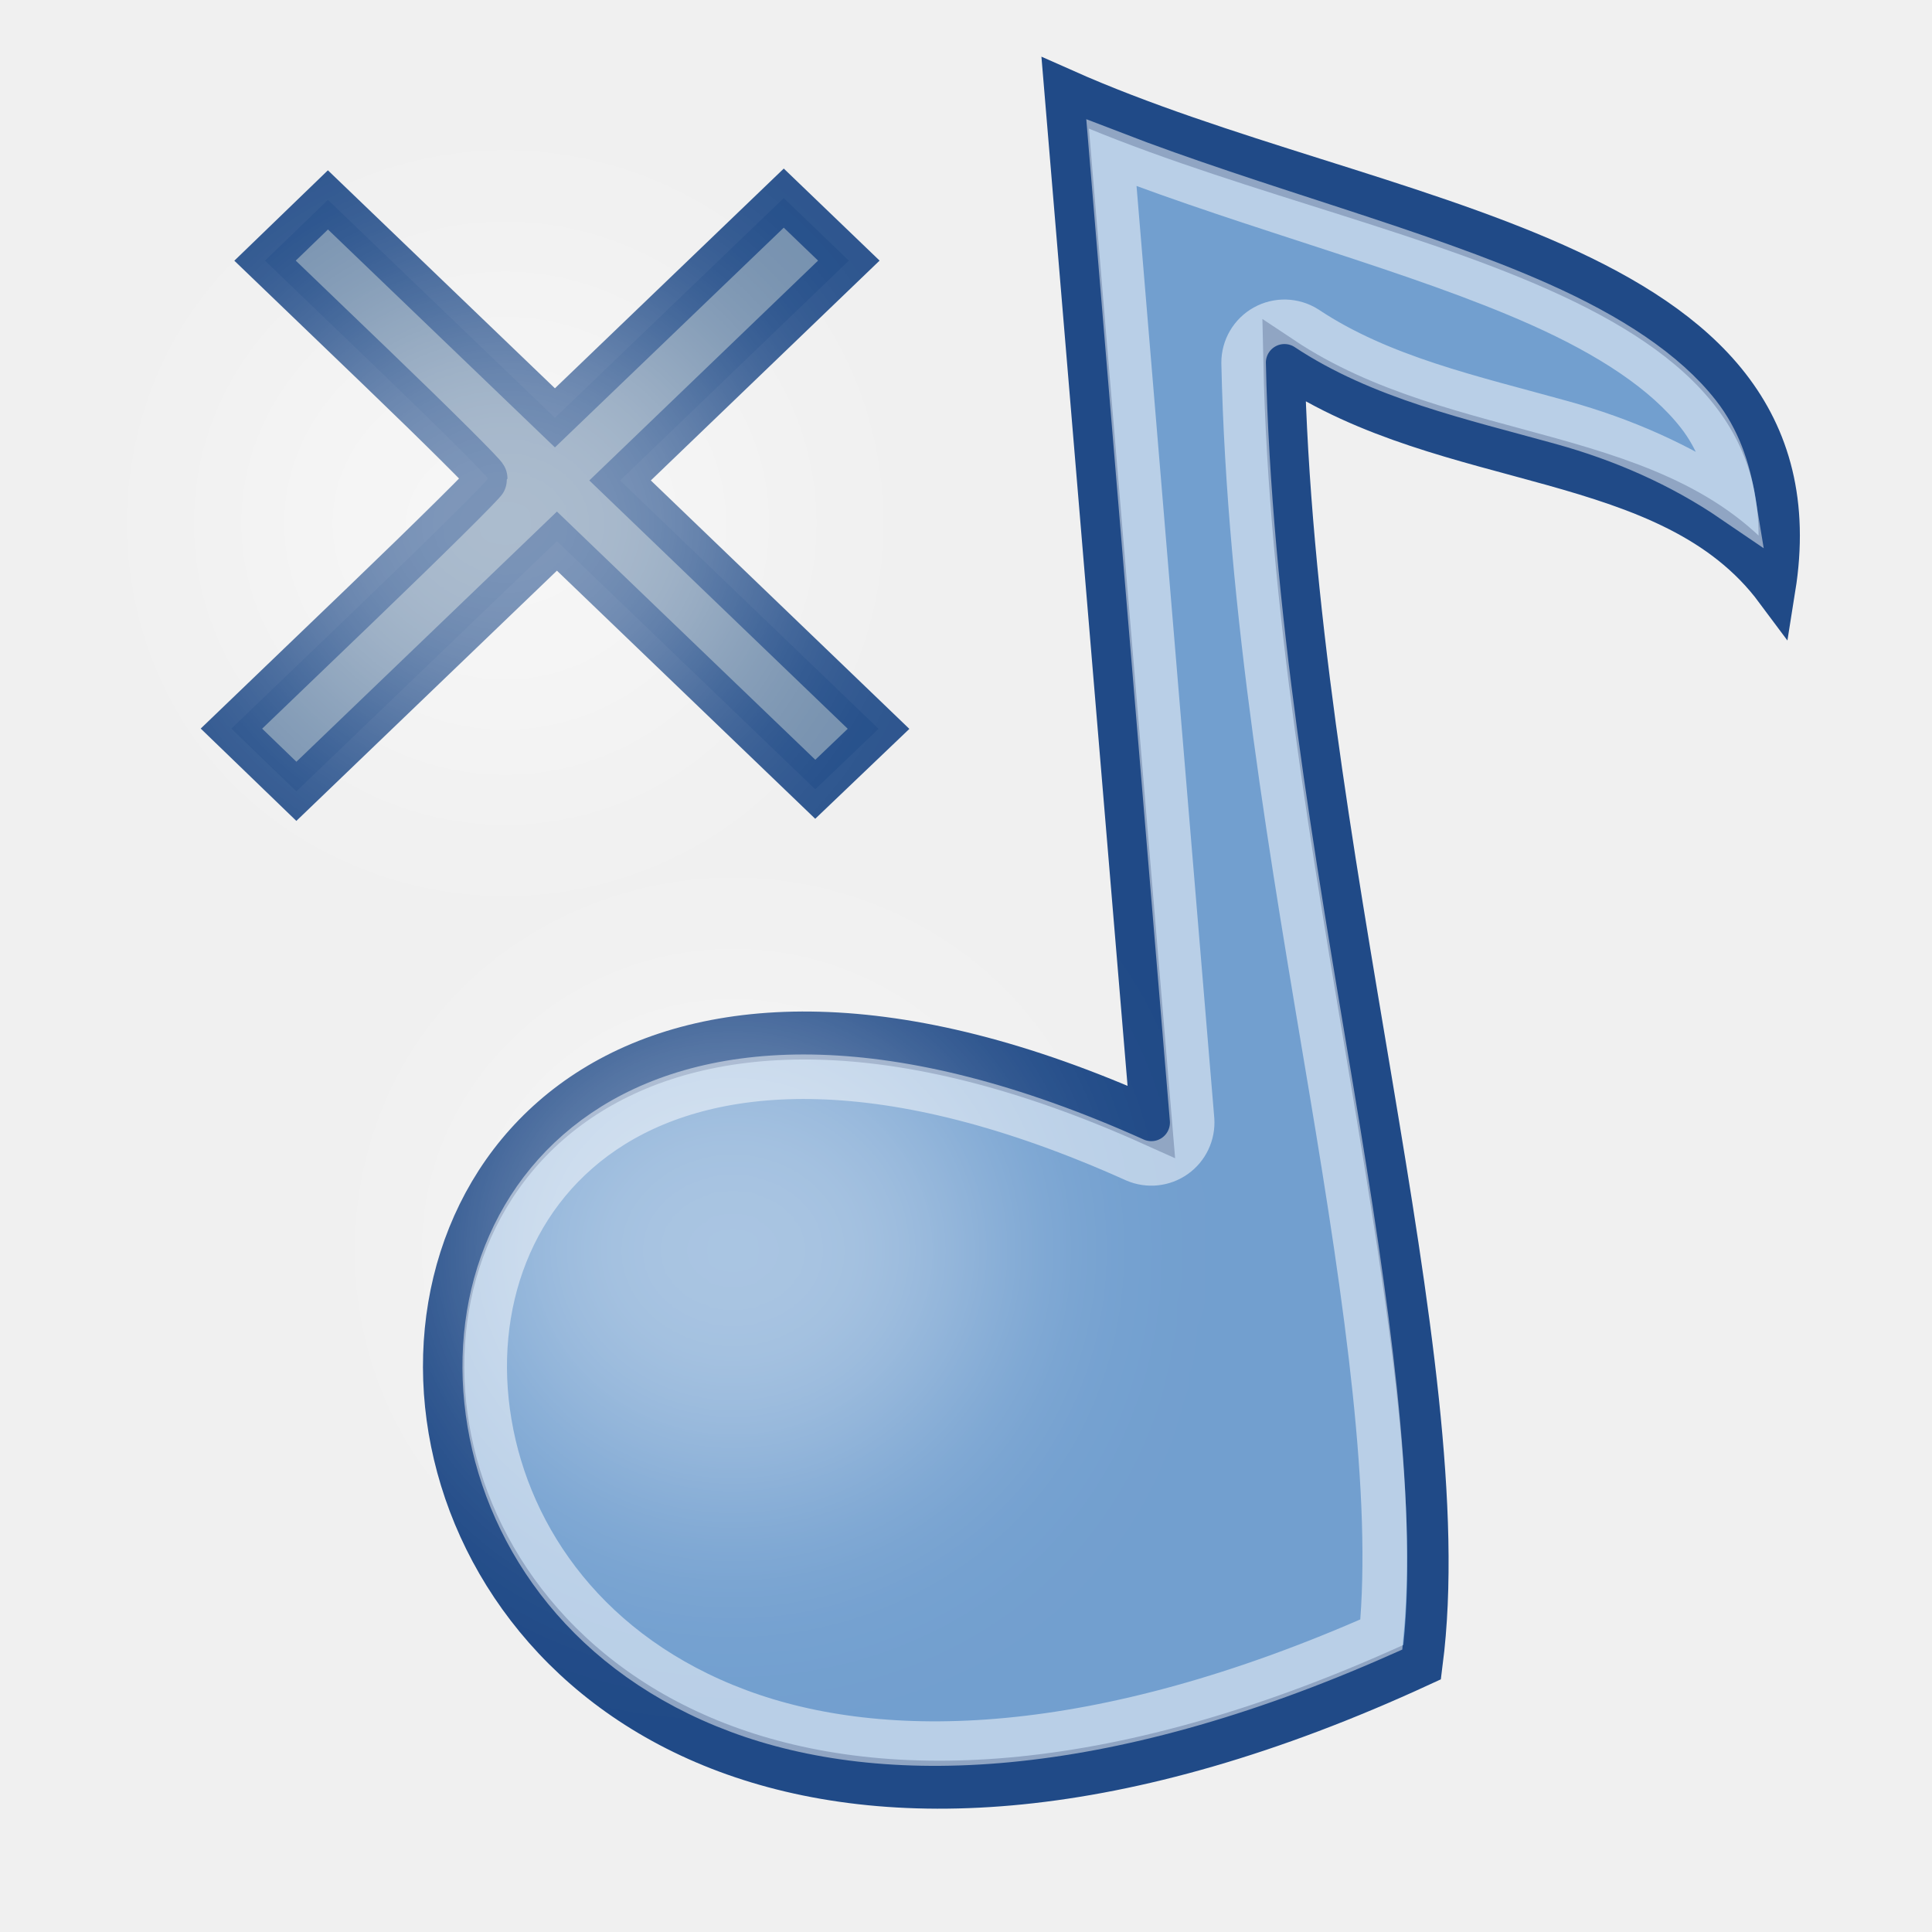
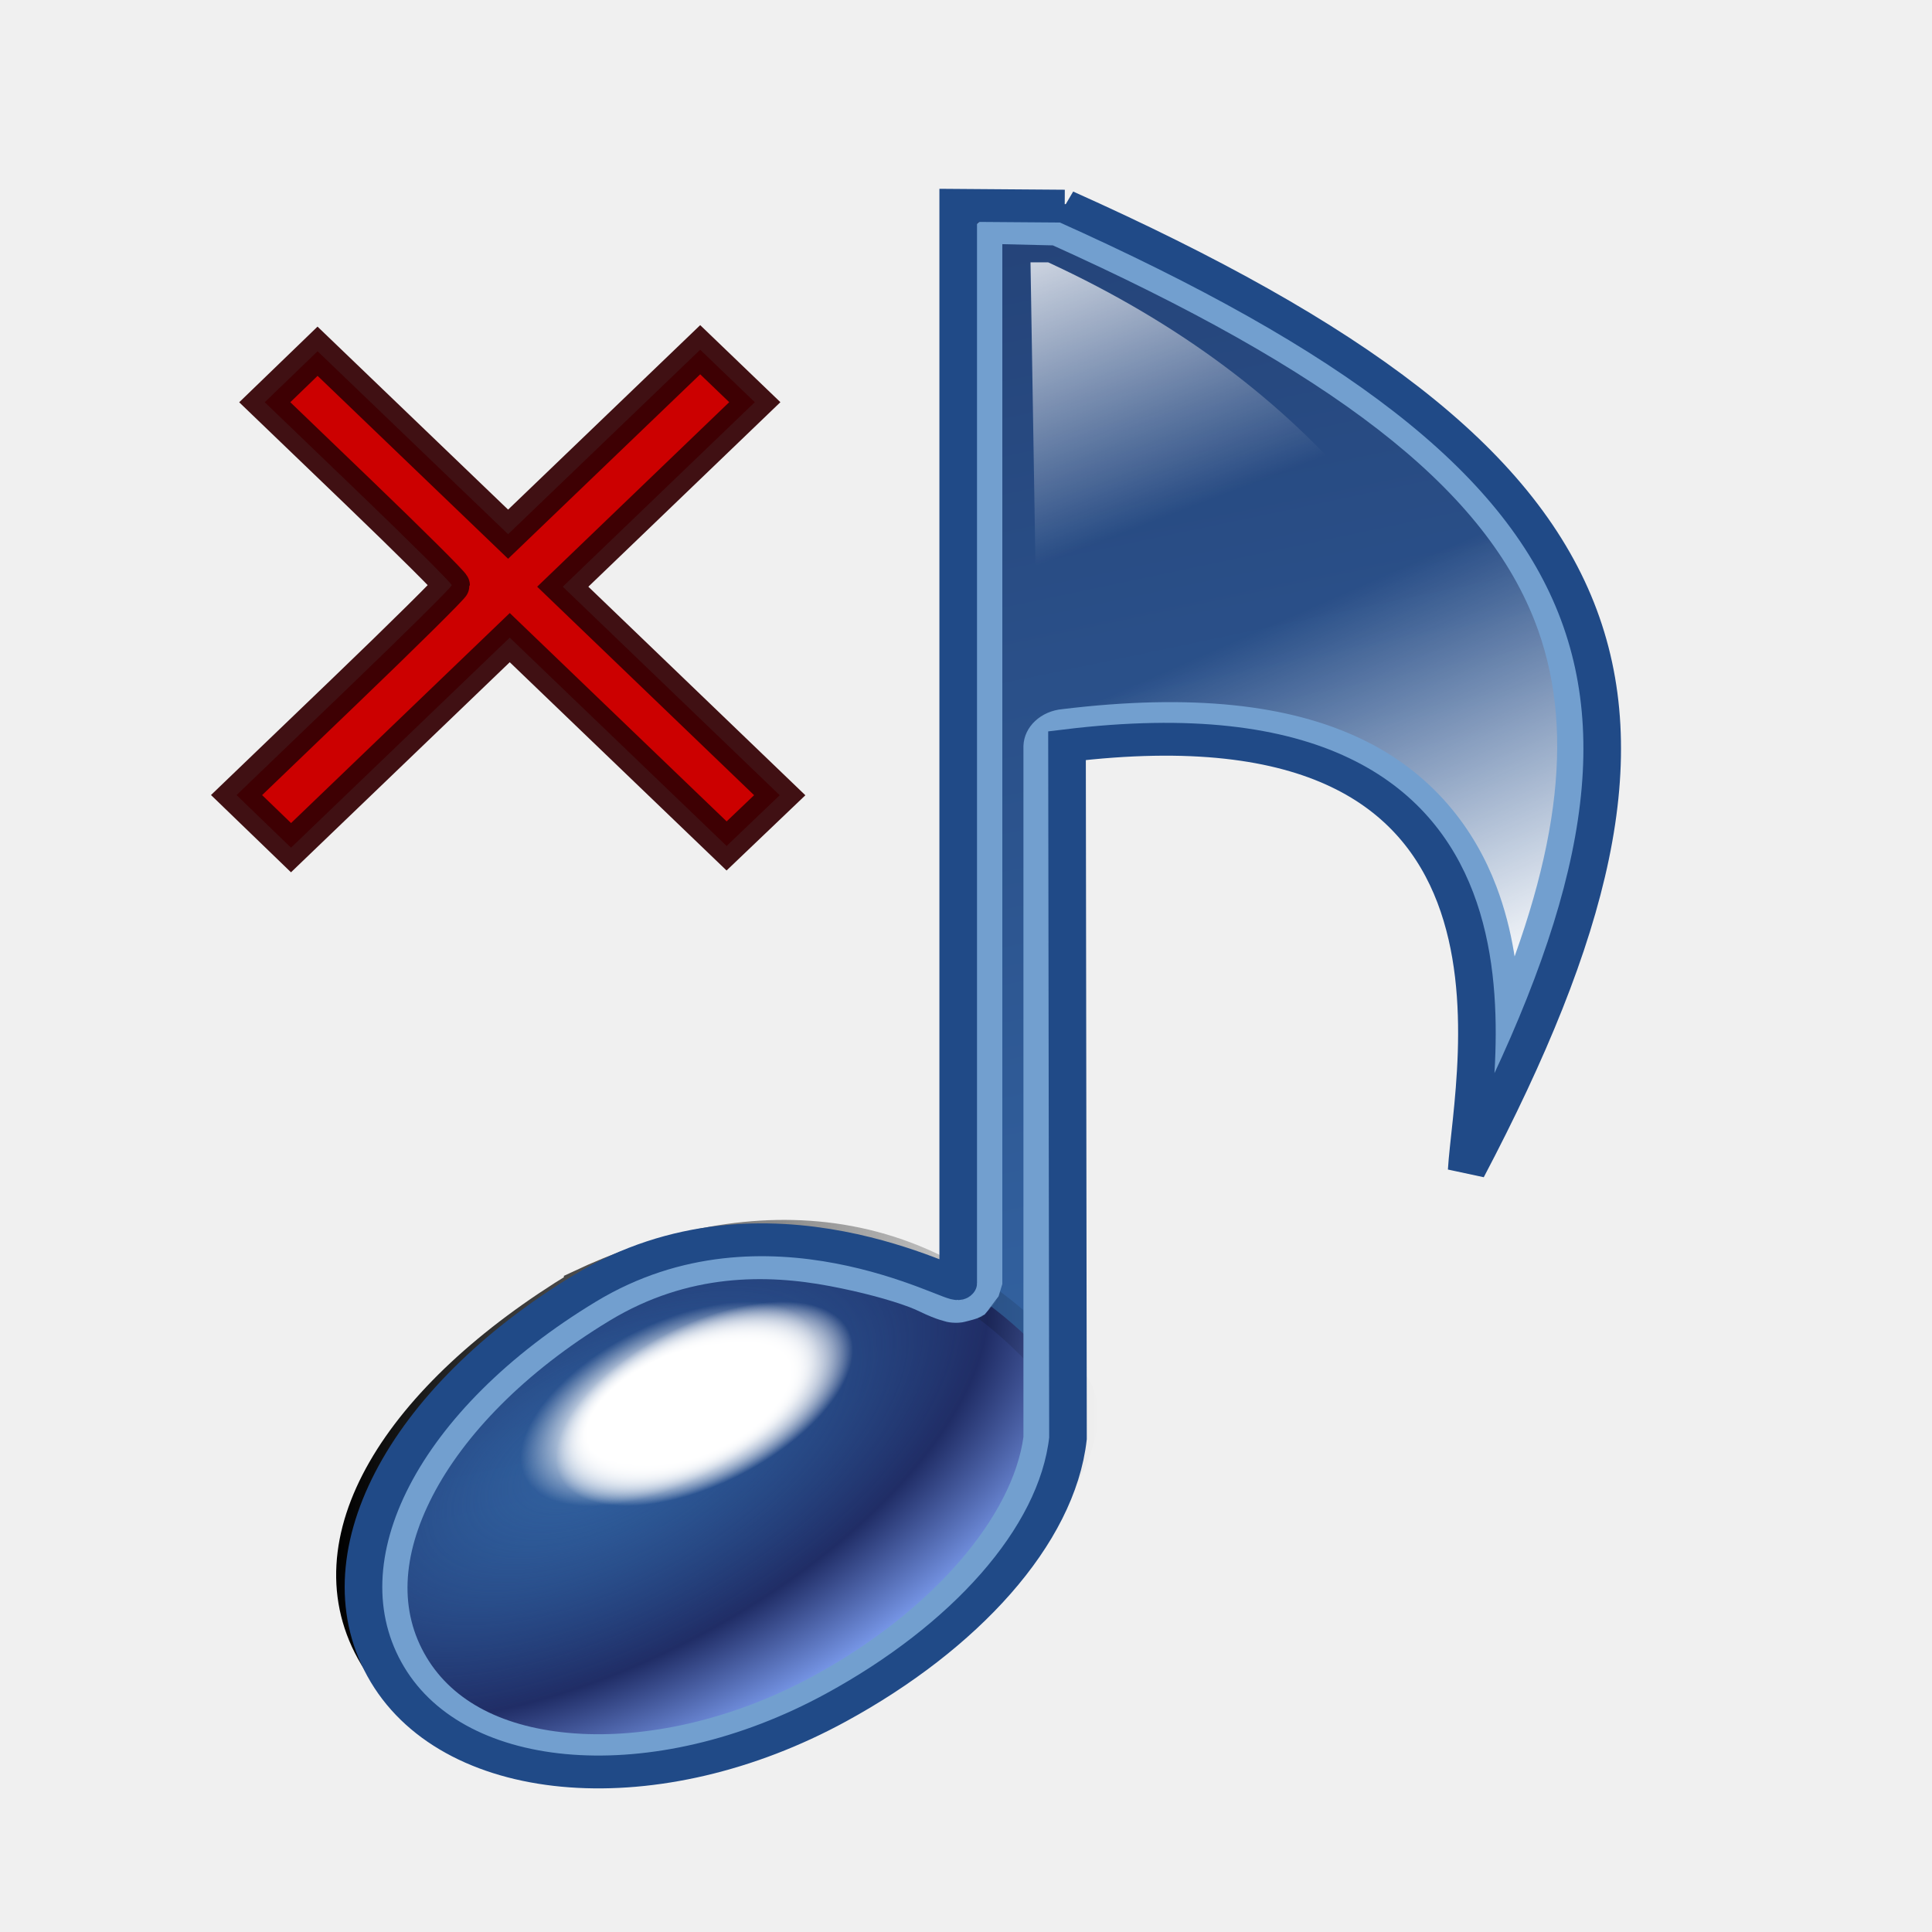
<svg xmlns="http://www.w3.org/2000/svg" xmlns:xlink="http://www.w3.org/1999/xlink" width="24" height="24" id="svg2846" version="1.1">
  <defs id="defs2848">
-     <linearGradient xlink:href="#linearGradient6335" id="linearGradient6366" gradientUnits="userSpaceOnUse" spreadMethod="pad" x1="3.061" y1="9.683" x2="22.293" y2="15.075" gradientTransform="matrix(8.541878,0,0,7.352662,287.9669,315.1256)" />
-     <linearGradient id="linearGradient6335">
-       <stop id="stop6337" offset="0" style="stop-color:#bcd2e9;stop-opacity:1;" />
-       <stop id="stop6339" offset="1" style="stop-color:#3669a2;stop-opacity:1;" />
+     <linearGradient id="linearGradient3919">
+       <stop style="stop-color:#eeeeec;stop-opacity:1;" offset="0" id="stop3921" />
+       <stop style="stop-color:#eeeeec;stop-opacity:0;" offset="1" id="stop3923" />
    </linearGradient>
-     <linearGradient xlink:href="#linearGradient6341" id="linearGradient6368" gradientUnits="userSpaceOnUse" x1="2" y1="14.5" x2="23" y2="14.5" gradientTransform="matrix(8.541878,0,0,7.352662,287.9669,315.1256)" />
-     <linearGradient id="linearGradient6341">
-       <stop style="stop-color:#204a87;stop-opacity:1;" offset="0" id="stop6343" />
-       <stop style="stop-color:#204a87;stop-opacity:1;" offset="1" id="stop6345" />
+     <linearGradient id="linearGradient3774">
+       <stop id="stop3776" offset="0" style="stop-color:#3465a4;stop-opacity:1;" />
+       <stop id="stop3778" offset="1" style="stop-color:#3465a4;stop-opacity:0;" />
    </linearGradient>
+     <linearGradient id="linearGradient3716">
+       <stop style="stop-color:#000000;stop-opacity:1;" offset="0" id="stop3718" />
+       <stop style="stop-color:#000000;stop-opacity:0;" offset="1" id="stop3720" />
+     </linearGradient>
+     <linearGradient xlink:href="#linearGradient26209-9" id="linearGradient4056" gradientUnits="userSpaceOnUse" x1="-43.45" y1="-73.435" x2="-55.48" y2="-73.435" />
+     <linearGradient id="linearGradient26209-9">
+       <stop style="stop-color:#ffffff;stop-opacity:1;" offset="0" id="stop26211-02" />
+       <stop style="stop-color:#ffffff;stop-opacity:0;" offset="1" id="stop26213-4" />
+     </linearGradient>
+     <linearGradient xlink:href="#linearGradient25869-3" id="linearGradient26827-0" gradientUnits="userSpaceOnUse" x1="92.118" y1="32.331" x2="97.352" y2="54.043" gradientTransform="matrix(1.334605,0,0,1.334605,-31.9148,-19.48015)" />
+     <linearGradient id="linearGradient25869-3">
+       <stop style="stop-color:#203a6d;stop-opacity:1" offset="0" id="stop25871-4" />
+       <stop style="stop-color:#3465a4;stop-opacity:1" offset="1" id="stop25873-6" />
+     </linearGradient>
+     <radialGradient xlink:href="#radialGradient26169-6" id="radialGradient26833-3" gradientUnits="userSpaceOnUse" gradientTransform="matrix(0.8159038,-0.5809782,0.3660159,0.4740637,-4.031154,76.55963)" cx="83.698" cy="53.111" fx="83.698" fy="53.111" r="4.351" />
+     <radialGradient gradientUnits="userSpaceOnUse" id="radialGradient26169-6" r="136.004" cy="-31" cx="52">
+       <stop offset="0" style="stop-color:#ffffff;stop-opacity:1;" id="stop26171-3" />
+       <stop offset="0" style="stop-color:#3663b6;stop-opacity:1;" id="stop26173-3" />
+       <stop offset="1" style="stop-color:#ffffff;stop-opacity:0" id="stop26175-4" />
+     </radialGradient>
+     <radialGradient xlink:href="#radialGradient26169-6" id="radialGradient26831-4" gradientUnits="userSpaceOnUse" gradientTransform="matrix(0.8159038,-0.5809782,0.3660159,0.4740637,-4.031154,76.55963)" cx="83.698" cy="53.111" fx="83.698" fy="53.111" r="4.351" />
+     <radialGradient gradientUnits="userSpaceOnUse" id="radialGradient2950" r="136.004" cy="-31" cx="52">
+       <stop offset="0" style="stop-color:#ffffff;stop-opacity:1;" id="stop2952" />
+       <stop offset="0" style="stop-color:#3663b6;stop-opacity:1;" id="stop2954" />
+       <stop offset="1" style="stop-color:#ffffff;stop-opacity:0" id="stop2956" />
+     </radialGradient>
+     <radialGradient xlink:href="#radialGradient26179-9" id="radialGradient26829-3" gradientUnits="userSpaceOnUse" gradientTransform="matrix(1.582584,-1.082587,0.5973193,0.8053195,-68.44342,106.5404)" cx="84.235" cy="51.627" fx="84.235" fy="51.627" r="4.351" />
+     <radialGradient cx="52" cy="-31" r="136.004" id="radialGradient26179-9" gradientUnits="userSpaceOnUse">
+       <stop id="stop26181-7" style="stop-color:#204a87;stop-opacity:0" offset="0" />
+       <stop id="stop26183-2" style="stop-color:#202d66;stop-opacity:1" offset="0.648" />
+       <stop id="stop26185-5" style="stop-color:#87aaff;stop-opacity:1" offset="1" />
+     </radialGradient>
+     <linearGradient xlink:href="#linearGradient26209-9" id="linearGradient26835-8" gradientUnits="userSpaceOnUse" x1="101.964" y1="47.226" x2="99.321" y2="41.96" gradientTransform="matrix(1.334605,0,0,1.334605,-31.9148,-19.48015)" />
+     <linearGradient xlink:href="#linearGradient26209-5-6" id="linearGradient26837-7" gradientUnits="userSpaceOnUse" gradientTransform="matrix(1.334605,0,0,1.334605,-31.9148,-9.028608)" x1="94.927" y1="28.336" x2="96.994" y2="33.071" />
+     <linearGradient id="linearGradient26209-5-6">
+       <stop style="stop-color:#ffffff;stop-opacity:1;" offset="0" id="stop26211-0-5" />
+       <stop style="stop-color:#ffffff;stop-opacity:0;" offset="1" id="stop26213-0-7" />
+     </linearGradient>
+     <radialGradient r="12.469" fy="176.5" fx="192.969" cy="176.5" cx="192.969" gradientTransform="matrix(0.786217,-0.04367762,0.02938633,0.5289672,36.06675,91.56571)" gradientUnits="userSpaceOnUse" id="radialGradient3159" xlink:href="#radialGradient25829-3" />
+     <radialGradient gradientUnits="userSpaceOnUse" id="radialGradient25829-3" r="136.004" cy="-31" cx="52">
+       <stop offset="0" style="stop-color:#ffffff;stop-opacity:1;" id="stop25831-3" />
+       <stop offset="0.557" style="stop-color:#ffffff;stop-opacity:1;" id="stop25833-3" />
+       <stop offset="1" style="stop-color:#ffffff;stop-opacity:0;" id="stop25835-8" />
+     </radialGradient>
    <filter color-interpolation-filters="sRGB" id="filter6355" x="-0.441" width="1.883" y="-0.524" height="2.048">
      <feGaussianBlur stdDeviation="1.529" id="feGaussianBlur6357" />
    </filter>
-     <filter color-interpolation-filters="sRGB" id="filter6355-3" x="-0.441" width="1.883" y="-0.524" height="2.048">
-       <feGaussianBlur stdDeviation="1.529" id="feGaussianBlur6357-1" />
-     </filter>
+     <linearGradient xlink:href="#linearGradient3716" id="linearGradient3722" x1="92.419" y1="57.563" x2="101.831" y2="57.563" gradientUnits="userSpaceOnUse" />
+     <linearGradient xlink:href="#radialGradient26169-6" id="linearGradient3742" x1="44.112" y1="429.864" x2="188.128" y2="389.537" gradientUnits="userSpaceOnUse" />
+     <linearGradient xlink:href="#linearGradient25869-3" id="linearGradient3744" gradientUnits="userSpaceOnUse" x1="44.112" y1="429.864" x2="98.86" y2="470.191" />
+     <radialGradient xlink:href="#linearGradient3774" id="radialGradient3772" cx="98.86" cy="429.864" fx="98.86" fy="429.864" r="54.748" gradientTransform="matrix(1,0,0,0.7365996,0,113.2263)" gradientUnits="userSpaceOnUse" />
+     <radialGradient r="12.469" fy="176.5" fx="192.969" cy="176.5" cx="192.969" gradientTransform="matrix(0.786217,-0.04367762,0.02938633,0.5289672,36.06675,91.56571)" gradientUnits="userSpaceOnUse" id="radialGradient3159-9" xlink:href="#radialGradient25829-3-7" />
+     <radialGradient gradientUnits="userSpaceOnUse" id="radialGradient25829-3-7" r="136.004" cy="-31" cx="52">
+       <stop offset="0" style="stop-color:#ffffff;stop-opacity:1;" id="stop25831-3-1" />
+       <stop offset="0.557" style="stop-color:#ffffff;stop-opacity:1;" id="stop25833-3-9" />
+       <stop offset="1" style="stop-color:#ffffff;stop-opacity:0;" id="stop25835-8-3" />
+     </radialGradient>
+     <radialGradient r="12.469" fy="176.5" fx="192.969" cy="176.5" cx="192.969" gradientTransform="matrix(0.786217,-0.04367762,0.02938633,0.5289672,36.06675,91.56571)" gradientUnits="userSpaceOnUse" id="radialGradient3798" xlink:href="#radialGradient25829-3-7" />
+     <radialGradient r="12.469" fy="176.5" fx="192.969" cy="176.5" cx="192.969" gradientTransform="matrix(0.786217,-0.04367762,0.02938633,0.5289672,36.06675,91.56571)" gradientUnits="userSpaceOnUse" id="radialGradient3798-8" xlink:href="#radialGradient25829-3-7-7" />
+     <radialGradient gradientUnits="userSpaceOnUse" id="radialGradient25829-3-7-7" r="136.004" cy="-31" cx="52">
+       <stop offset="0" style="stop-color:#ffffff;stop-opacity:1;" id="stop25831-3-1-3" />
+       <stop offset="0.557" style="stop-color:#ffffff;stop-opacity:1;" id="stop25833-3-9-4" />
+       <stop offset="1" style="stop-color:#ffffff;stop-opacity:0;" id="stop25835-8-3-7" />
+     </radialGradient>
+     <radialGradient r="12.469" fy="176.5" fx="192.969" cy="176.5" cx="192.969" gradientTransform="matrix(0.786217,-0.04367762,0.02938633,0.5289672,36.06675,91.56571)" gradientUnits="userSpaceOnUse" id="radialGradient3841" xlink:href="#radialGradient25829-3-7-7" />
+     <linearGradient xlink:href="#linearGradient3919" id="linearGradient3925" x1="44.112" y1="429.864" x2="153.607" y2="429.864" gradientUnits="userSpaceOnUse" />
+     <linearGradient id="linearGradient3658">
+       <stop style="stop-color:#ffffff;stop-opacity:0.258;" offset="0" id="stop3660" />
+       <stop style="stop-color:#ffffff;stop-opacity:0.073;" offset="1" id="stop3662" />
+     </linearGradient>
+     <radialGradient xlink:href="#linearGradient3658" id="radialGradient3063" gradientUnits="userSpaceOnUse" gradientTransform="matrix(1,0,0,0.9765263,0,14.41833)" cx="304.112" cy="614.233" fx="304.112" fy="614.233" r="3.116" />
+     <linearGradient id="linearGradient2948">
+       <stop style="stop-color:#ffffff;stop-opacity:0.258;" offset="0" id="stop2950" />
+       <stop style="stop-color:#ffffff;stop-opacity:0.073;" offset="1" id="stop2952-1" />
+     </linearGradient>
+     <linearGradient xlink:href="#linearGradient6335-9" id="linearGradient3822" gradientUnits="userSpaceOnUse" gradientTransform="matrix(2.04946,0,0,2.04946,19.15108,-74.23349)" spreadMethod="pad" x1="3.061" y1="9.683" x2="22.293" y2="15.075" />
+     <linearGradient id="linearGradient6335-9">
+       <stop id="stop6337-2" offset="0" style="stop-color:#bcd2e9;stop-opacity:1;" />
+       <stop id="stop6339-6" offset="1" style="stop-color:#3669a2;stop-opacity:1;" />
+     </linearGradient>
+     <linearGradient xlink:href="#linearGradient6341-6" id="linearGradient3824" gradientUnits="userSpaceOnUse" gradientTransform="matrix(2.04946,0,0,2.04946,19.15108,-74.23349)" x1="2" y1="14.5" x2="23" y2="14.5" />
+     <linearGradient id="linearGradient6341-6">
+       <stop style="stop-color:#204a87;stop-opacity:1;" offset="0" id="stop6343-4" />
+       <stop style="stop-color:#204a87;stop-opacity:1;" offset="1" id="stop6345-9" />
+     </linearGradient>
+     <linearGradient y2="17.266" x2="11.44" y1="10" x1="3.875" spreadMethod="pad" gradientTransform="matrix(2.04946,0,0,2.04946,19.15108,-74.48968)" gradientUnits="userSpaceOnUse" id="linearGradient3903" xlink:href="#linearGradient26209-5" />
+     <linearGradient id="linearGradient26209-5">
+       <stop style="stop-color:#ffffff;stop-opacity:1;" offset="0" id="stop26211-0" />
+       <stop style="stop-color:#ffffff;stop-opacity:0;" offset="1" id="stop26213-0" />
+     </linearGradient>
  </defs>
  <g id="layer1" transform="translate(-298.5888,-607.4848)">
    <g id="g11223" transform="matrix(0.1555799,0,0,0.1555799,326.386,601.6653)" style="fill:#606060;fill-opacity:1" />
-     <g transform="matrix(0.05439809,0,0,0.06319642,283.3108,586.4112)" id="g2842-5">
-       <path style="fill:#729fcf;fill-opacity:1;fill-rule:evenodd;stroke:#204a87;stroke-width:9.432px;stroke-linecap:butt;stroke-linejoin:miter;stroke-miterlimit:4;stroke-opacity:1;stroke-dasharray:none;stroke-dashoffset:0;marker:none;visibility:visible;display:inline;overflow:visible;enable-background:accumulate" d="m 524.107,351.729 c 70.907,27.149 174.181,31.974 162.079,97.132 -24.336,-28.144 -74.317,-22.763 -112.123,-44.439 2.421,95.698 40.356,196.841 31.559,255.763 C 329.246,770.028 309.941,463.444 543.772,553.973 L 524.107,351.729 z" id="path5490" />
-       <path style="opacity:0.5;fill:none;stroke:#ffffff;stroke-width:1px;stroke-linecap:butt;stroke-linejoin:miter;stroke-miterlimit:4;stroke-opacity:1;stroke-dasharray:none;stroke-dashoffset:0;marker:none;visibility:visible;display:inline;overflow:visible;enable-background:accumulate" id="path5537" d="m 28.5,7.844 1.812,21.719 a 0.918,0.918 0 0 1 -1.281,0.906 C 23.454,27.96 19.611,28.263 17.312,29.688 c -2.298,1.425 -3.225,4.055 -2.781,6.688 0.443,2.632 2.246,5.221 5.594,6.469 3.252,1.212 8.077,1.098 14.438,-1.719 0.295,-3.114 -0.312,-7.385 -1.125,-12.25 C 32.587,23.785 31.59,18.127 31.469,12.562 A 0.918,0.918 0 0 1 32.875,11.781 c 1.674,1.115 3.718,1.56 5.75,2.125 1.355,0.376 2.663,0.944 3.844,1.75 C 42.348,14.92 42.123,14.278 41.688,13.719 40.937,12.756 39.684,11.946 38.125,11.25 35.404,10.036 31.781,9.111 28.5,7.844 z" transform="matrix(10.16672,0,0,8.75129,244.9085,294.8455)" />
-       <path style="opacity:0.4;fill:#ffffff;fill-opacity:1;fill-rule:evenodd;stroke:none;stroke-width:1px;marker:none;visibility:visible;display:inline;overflow:visible;filter:url(#filter6355);enable-background:accumulate" id="path6349" d="m 16.25,37.938 a 4.156,3.5 0 1 1 -8.312,0 4.156,3.5 0 1 1 8.312,0 z" transform="matrix(14.67677,0,0,13.75203,270.7458,57.54489)" />
-       <path style="fill:#7590ae;fill-opacity:1;stroke:#204a87;stroke-width:8.954;stroke-miterlimit:4;stroke-opacity:0.933;stroke-dasharray:none" d="m 341.122,482.847 -7.415,-6.163 29.277,-24.201 c 16.103,-13.31 29.277,-24.536 29.277,-24.945 0,-0.411 -11.448,-10.216 -25.441,-21.792 l -25.44,-21.047 7.181,-5.973 7.181,-5.973 25.918,21.423 25.918,21.423 26.13,-21.597 26.13,-21.597 7.427,6.142 7.428,6.142 -26.118,21.607 -26.118,21.607 29.512,24.412 29.512,24.412 -7.226,5.94 -7.226,5.94 -29.496,-24.39 -29.496,-24.39 -29.75,24.592 -29.75,24.592 -7.414,-6.163 0,0 z" id="path4580" />
-       <path style="opacity:0.4;fill:#ffffff;fill-opacity:1;fill-rule:evenodd;stroke:none;stroke-width:1px;marker:none;visibility:visible;display:inline;overflow:visible;filter:url(#filter6355-3);enable-background:accumulate" id="path6349-8" d="m 16.25,37.938 a 4.156,3.5 0 1 1 -8.312,0 4.156,3.5 0 1 1 8.312,0 z" transform="matrix(14.67677,0,0,13.75203,218.7226,-85.41603)" />
+     <path style="opacity:0.4;fill:#ffffff;fill-opacity:1;fill-rule:evenodd;stroke:none;stroke-width:1px;marker:none;visibility:visible;display:inline;overflow:visible;filter:url(#filter6355);enable-background:accumulate" id="path6349" d="m 16.25,37.938 a 4.156,3.5 0 1 1 -8.312,0 4.156,3.5 0 1 1 8.312,0 z" transform="matrix(0.7983883,0,0,0.869079,318.7218,588.9744)" />
+     <g transform="matrix(0.1785928,0,0,0.1497447,254.6114,623.7999)" style="display:inline;overflow:visible" id="g3086">
+       <g id="g2830-0" transform="matrix(4.218479,0,0,4.392655,-82.76416,-220.9084)" style="fill:#3465a4;stroke:#204a87;stroke-width:0.465;stroke-miterlimit:4;stroke-dasharray:none;overflow:visible">
+         <g id="g3682" transform="translate(-1.182335,0.5161151)" style="fill:#3465a4;stroke:#204a87;stroke-width:0.465;stroke-miterlimit:4;stroke-dasharray:none">
+           <path id="path2832-9" d="m 96.768,28.826 -1.795,0.023 0,20.357 c 0,0 -3.563,-1.527 -6.15,0.092 -2.944,1.844 -4.404,5.11 -3.261,7.297 1.143,2.187 4.456,2.464 7.401,0.62 2.101,-1.314 3.44,-3.355 3.623,-5.212 l 0.004,-12.874 c 8.186,-1.14 6.867,6.036 6.768,7.945 4.108,-8.949 2.955,-13.35 -6.59,-18.248 z" style="fill:url(#linearGradient26827-0);fill-opacity:1;stroke:none" />
+           <g id="g2830-0-9" transform="matrix(1.334605,0,0,1.334605,-37.04661,-24.2494)" style="fill:url(#radialGradient26833-3);fill-opacity:1;stroke:none;overflow:visible">
+             <g id="g3682-7" transform="translate(-1.182335,0.5161151)" style="fill:url(#radialGradient26831-4);fill-opacity:1;stroke:none">
+               <path id="path2832-9-8-1" d="m 95.464,54.558 c -2.241,1.555 -3.386,3.618 -2.528,5.256 0.858,1.638 3.37,1.972 5.576,0.588 1.574,-0.986 3.576,-3.482 2.978,-4.448 -1.877,-2.666 -4.218,-2.37 -6.026,-1.397 z" style="fill:url(#radialGradient26829-3);fill-opacity:1;stroke:url(#linearGradient3722);overflow:visible;stroke-opacity:1" />
+             </g>
+           </g>
+           <path id="path2832-9-8-8" d="m 96.729,28.864 -1.755,-0.015 1.795,10.205 c 8.186,-1.14 6.689,6.112 6.59,8.021 4.108,-8.949 2.916,-13.312 -6.63,-18.21 z" style="fill:url(#linearGradient26835-8);fill-opacity:1;stroke:none;overflow:visible" />
+           <path xlink:href="#path2832-9-8" style="fill:none;stroke:#729fcf;stroke-width:0.465;stroke-linejoin:miter;stroke-miterlimit:80;stroke-dasharray:none;overflow:visible" id="path25859" d="m 95.469,29.344 0,19.875 c 0,0.001 -0.062,0.187 -0.062,0.188 -3.85e-4,8.5e-4 -0.155,0.218 -0.156,0.219 -3.83e-4,2.91e-4 -0.062,0.031 -0.062,0.031 -4.78e-4,2.25e-4 -0.07,0.025 -0.094,0.031 -0.047,0.013 -0.095,0.03 -0.125,0.031 -0.12,0.005 -0.153,-0.021 -0.188,-0.031 -0.069,-0.021 -0.105,-0.04 -0.156,-0.062 -0.103,-0.045 -0.211,-0.118 -0.375,-0.188 -0.328,-0.14 -0.803,-0.289 -1.344,-0.406 -1.081,-0.235 -2.446,-0.259 -3.812,0.688 -1.435,0.994 -2.464,2.218 -3,3.406 -0.536,1.188 -0.585,2.31 -0.094,3.25 0.486,0.93 1.409,1.46 2.625,1.562 1.216,0.103 2.7,-0.253 4.094,-1.125 1.984,-1.241 3.372,-3.076 3.562,-4.688 l 0,-13.062 a 0.485,0.485 0 0 1 0.438,-0.469 c 2.114,-0.294 3.656,-0.081 4.781,0.531 1.125,0.612 1.782,1.62 2.125,2.656 0.266,0.804 0.359,1.615 0.375,2.406 1.126,-3.081 1.404,-5.528 0.688,-7.594 -0.906,-2.613 -3.435,-4.814 -8.094,-7.219 l -1.125,-0.031 z" />
+           <path id="path2832-9-8" d="m 96.729,28.864 -1.755,-0.015 0,20.357 c 0,0.144 -3.157,-1.981 -6.15,0.092 -2.992,2.073 -4.404,5.11 -3.261,7.297 1.143,2.187 4.456,2.464 7.401,0.62 2.101,-1.314 3.638,-3.222 3.82,-5.079 l -0.016,-13.083 c 8.186,-1.14 6.689,6.112 6.59,8.021 4.108,-8.949 2.916,-13.312 -6.63,-18.21 z" style="fill:none;stroke:#204a87;stroke-width:0.62;overflow:visible" />
+           <path style="fill:url(#linearGradient26837-7);fill-opacity:1;stroke:none;overflow:visible" d="m 96.166,29.925 0.115,8.026 c 1.835,0.029 4.76,0.829 5.765,2.025 1.581,0.294 0.733,0.448 2.127,0.167 -0.901,-4.24 -3.336,-7.9 -7.716,-10.218 l -0.292,0 z" id="path26255" />
+         </g>
+       </g>
+       <path style="color:#000000;fill:url(#radialGradient3159);fill-opacity:1;fill-rule:nonzero;stroke:none;stroke-width:2;marker:none;visibility:visible;display:inline;overflow:visible;enable-background:accumulate" id="path25817" d="m 204.63,176.5 a 11.661,8.273 0 1 1 -0.002,-0.15" transform="matrix(0.8527558,-0.8028301,0.9781496,0.4276721,-44.40877,86.95101)" />
+       <path style="color:#000000;fill:url(#radialGradient3798);fill-opacity:1;fill-rule:nonzero;stroke:none;stroke-width:2;marker:none;visibility:visible;display:inline;overflow:visible;enable-background:accumulate" id="path25817-7" d="m 204.63,176.5 a 11.661,8.273 0 1 1 -0.002,-0.15" transform="matrix(0.8527558,-0.8028301,0.9781496,0.4276721,-41.96058,86.93253)" />
+       <path transform="matrix(0.8527558,-0.8028301,0.9781496,0.4276721,-41.96058,86.93253)" d="m 204.63,176.5 a 11.661,8.273 0 1 1 -0.002,-0.15" id="path3821" style="color:#000000;fill:url(#radialGradient3798);fill-opacity:1;fill-rule:nonzero;stroke:none;stroke-width:2;marker:none;visibility:visible;display:inline;overflow:visible;enable-background:accumulate" />
+       <path transform="matrix(0.8527558,-0.8028301,0.9781496,0.4276721,-131.5499,20.56958)" d="m 204.63,176.5 a 11.661,8.273 0 1 1 -0.002,-0.15" id="path3821-1" style="color:#000000;fill:url(#radialGradient3841);fill-opacity:1;fill-rule:nonzero;stroke:none;stroke-width:2;marker:none;visibility:visible;display:inline;overflow:visible;enable-background:accumulate" />
+     </g>
+     <g id="g3864" transform="matrix(0.8614008,0,0,0.8614008,43.56414,84.50778)">
+       <g style="display:inline" id="g3818" transform="matrix(0.2358888,0,0,0.2271777,292.3178,625.7987)">
+         <path style="fill:#cc0000;fill-opacity:1;stroke:#340004;stroke-width:2.21;stroke-miterlimit:4;stroke-opacity:0.933;stroke-dasharray:none" d="m 31.984,-30.062 -1.666,-1.671 6.579,-6.561 c 3.619,-3.608 6.579,-6.651 6.579,-6.762 0,-0.112 -2.573,-2.769 -5.717,-5.907 l -5.717,-5.706 1.614,-1.619 1.614,-1.619 5.824,5.807 5.825,5.807 5.872,-5.855 5.872,-5.855 1.669,1.665 1.669,1.665 -5.87,5.857 -5.87,5.857 6.632,6.618 6.632,6.618 -1.624,1.61 -1.624,1.61 -6.629,-6.612 -6.628,-6.612 -6.686,6.667 -6.686,6.667 -1.666,-1.671 0,0 z" id="path4580" />
+       </g>
    </g>
  </g>
</svg>
